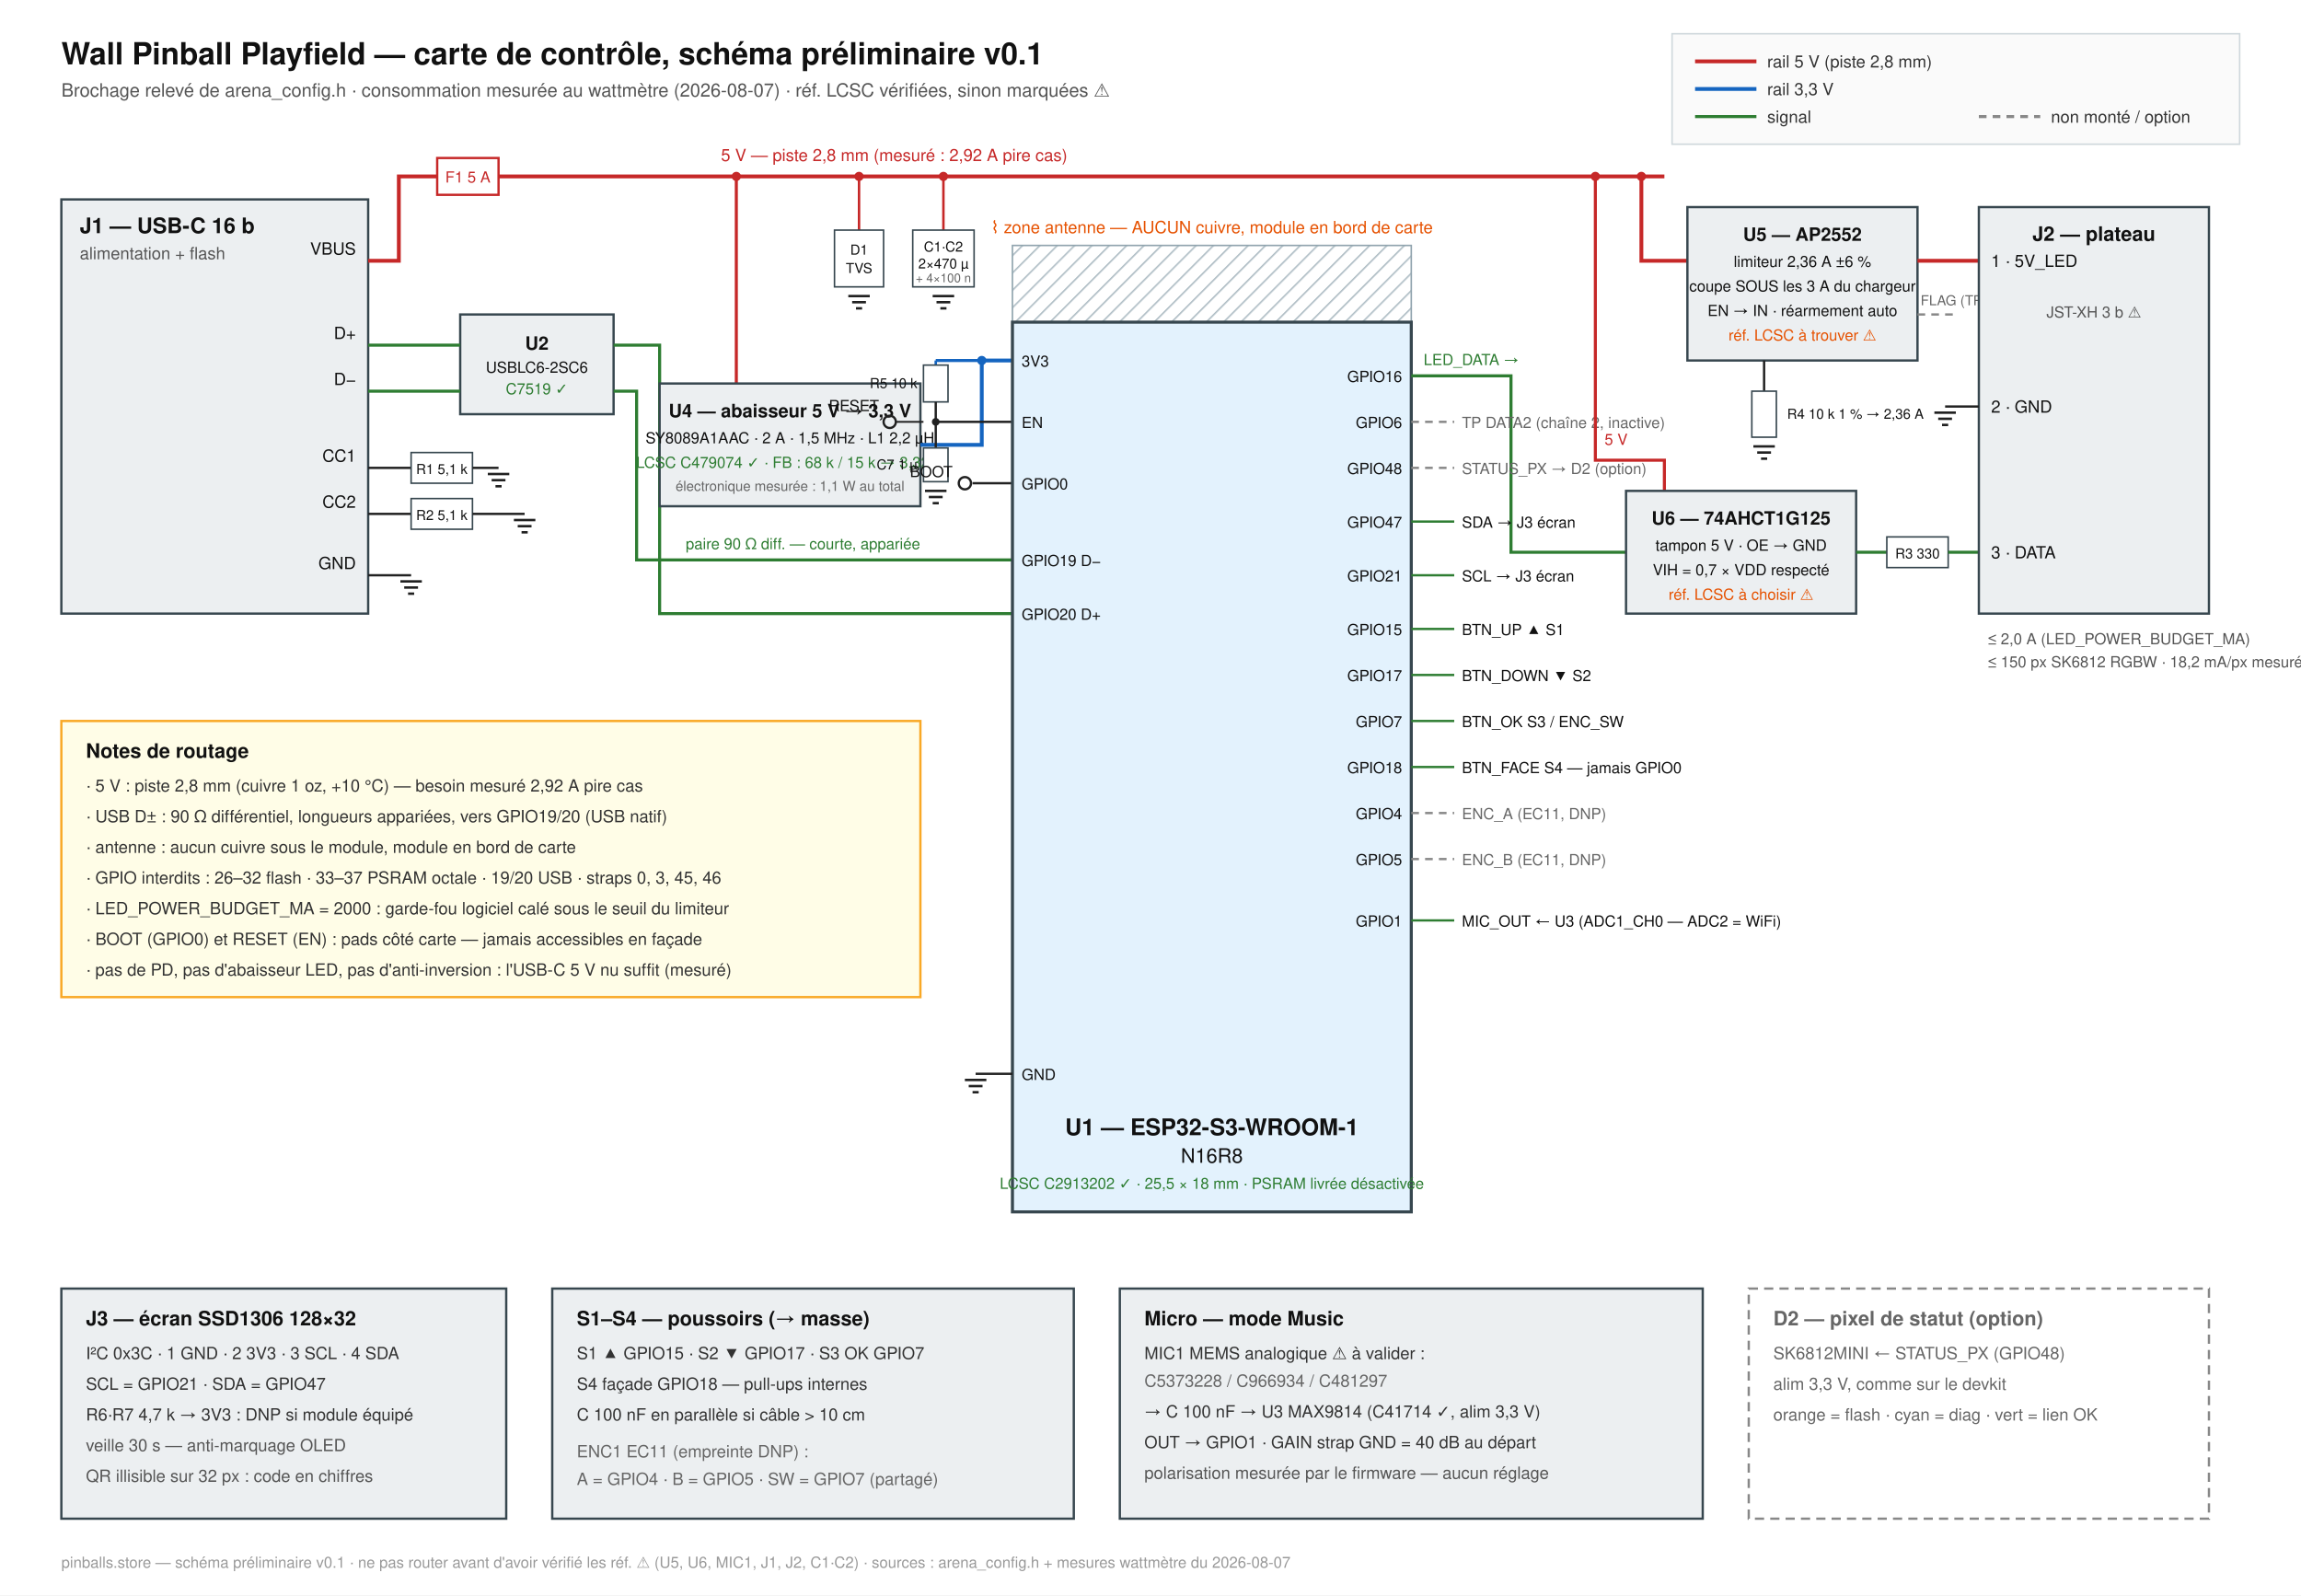
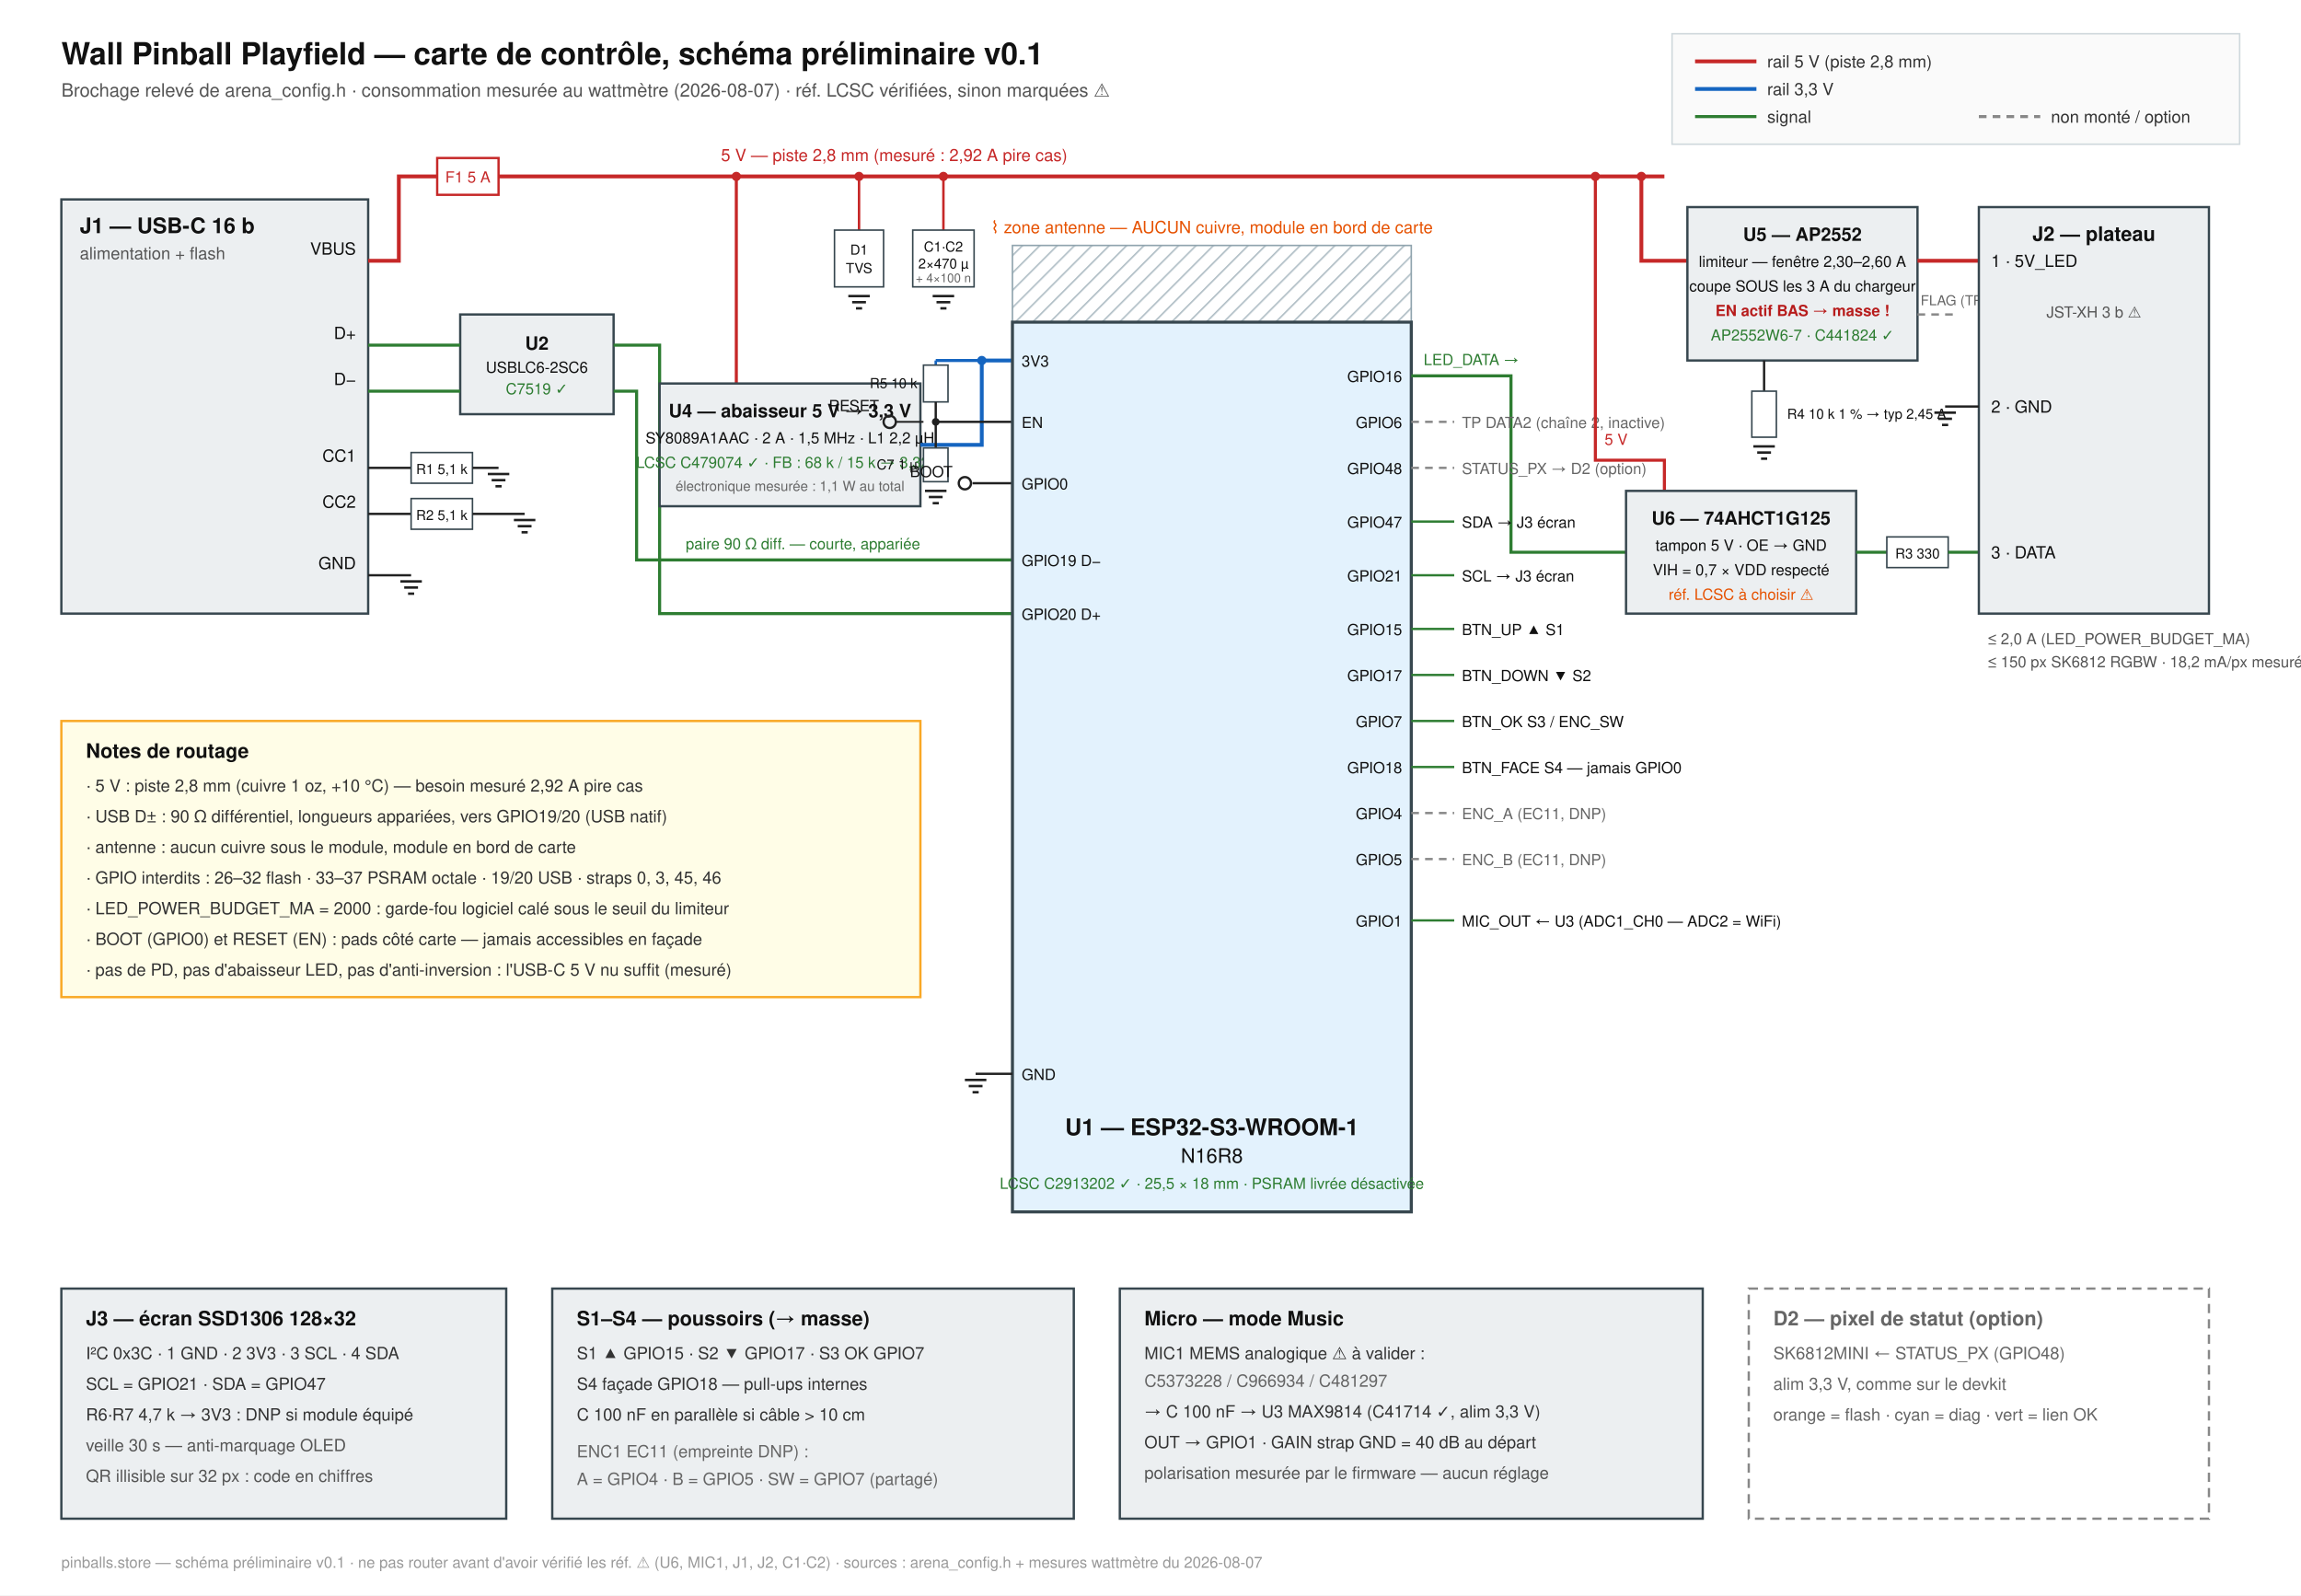
<svg xmlns="http://www.w3.org/2000/svg" viewBox="0 0 1500 1040" font-family="Helvetica, Arial, sans-serif">
  <defs>
    <g id="gnd" stroke="#212121" stroke-width="1.6" fill="none">
      <line x1="-7" y1="0" x2="7" y2="0" />
      <line x1="-4.5" y1="4" x2="4.5" y2="4" />
      <line x1="-2" y1="8" x2="2" y2="8" />
    </g>
    <pattern id="hatch" width="8" height="8" patternUnits="userSpaceOnUse" patternTransform="rotate(45)">
      <line x1="0" y1="0" x2="0" y2="8" stroke="#b0bec5" stroke-width="2" />
    </pattern>
  </defs>
  <rect x="0" y="0" width="1500" height="1040" fill="#ffffff" />
  <text x="40" y="42" font-size="20" font-weight="bold" fill="#111">Wall Pinball Playfield — carte de contrôle, schéma préliminaire v0.1</text>
  <text x="40" y="63" font-size="12" fill="#555">Brochage relevé de arena_config.h · consommation mesurée au wattmètre (2026-08-07) · réf. LCSC vérifiées, sinon marquées ⚠</text>
  <rect x="1090" y="22" width="370" height="72" fill="#fafafa" stroke="#cfd8dc" />
  <line x1="1105" y1="40" x2="1145" y2="40" stroke="#c62828" stroke-width="2.5" />
  <text x="1152" y="44" font-size="11" fill="#333">rail 5 V (piste 2,8 mm)</text>
  <line x1="1105" y1="58" x2="1145" y2="58" stroke="#1565c0" stroke-width="2.5" />
  <text x="1152" y="62" font-size="11" fill="#333">rail 3,3 V</text>
  <line x1="1105" y1="76" x2="1145" y2="76" stroke="#2e7d32" stroke-width="2" />
  <text x="1152" y="80" font-size="11" fill="#333">signal</text>
  <line x1="1290" y1="76" x2="1330" y2="76" stroke="#888" stroke-width="2" stroke-dasharray="5 4" />
  <text x="1337" y="80" font-size="11" fill="#333">non monté / option</text>
  <rect x="40" y="130" width="200" height="270" fill="#eceff1" stroke="#37474f" stroke-width="1.5" />
  <text x="52" y="152" font-size="14" font-weight="bold" fill="#111">J1 — USB-C 16 b</text>
  <text x="52" y="169" font-size="11" fill="#555">alimentation + flash</text>
  <text x="232" y="166" font-size="11" text-anchor="end" fill="#111">VBUS</text>
  <text x="232" y="221" font-size="11" text-anchor="end" fill="#111">D+</text>
  <text x="232" y="251" font-size="11" text-anchor="end" fill="#111">D−</text>
  <text x="232" y="301" font-size="11" text-anchor="end" fill="#111">CC1</text>
  <text x="232" y="331" font-size="11" text-anchor="end" fill="#111">CC2</text>
  <text x="232" y="371" font-size="11" text-anchor="end" fill="#111">GND</text>
  <polyline points="240,170 260,170 260,115 285,115" fill="none" stroke="#c62828" stroke-width="2.5" />
  <rect x="285" y="103" width="40" height="24" fill="#fff" stroke="#c62828" stroke-width="1.5" />
  <text x="305" y="119" font-size="10" text-anchor="middle" fill="#c62828">F1 5 A</text>
  <line x1="325" y1="115" x2="1085" y2="115" stroke="#c62828" stroke-width="2.5" />
  <text x="470" y="105" font-size="11" fill="#c62828">5 V — piste 2,8 mm (mesuré : 2,92 A pire cas)</text>
  <circle cx="560" cy="115" r="3" fill="#c62828" />
  <line x1="560" y1="115" x2="560" y2="150" stroke="#c62828" stroke-width="1.6" />
  <rect x="544" y="150" width="32" height="37" fill="#fff" stroke="#37474f" />
  <text x="560" y="166" font-size="9" text-anchor="middle" fill="#111">D1</text>
  <text x="560" y="178" font-size="9" text-anchor="middle" fill="#111">TVS</text>
  <use href="#gnd" x="560" y="193" />
  <circle cx="615" cy="115" r="3" fill="#c62828" />
  <line x1="615" y1="115" x2="615" y2="150" stroke="#c62828" stroke-width="1.6" />
  <rect x="595" y="150" width="40" height="37" fill="#fff" stroke="#37474f" />
  <text x="615" y="164" font-size="9" text-anchor="middle" fill="#111">C1·C2</text>
  <text x="615" y="175" font-size="9" text-anchor="middle" fill="#111">2×470 µ</text>
  <text x="615" y="184" font-size="8" text-anchor="middle" fill="#666">+ 4×100 n</text>
  <use href="#gnd" x="615" y="193" />
  <line x1="240" y1="305" x2="268" y2="305" stroke="#212121" stroke-width="1.5" />
  <rect x="268" y="295" width="40" height="20" fill="#fff" stroke="#37474f" />
  <text x="288" y="309" font-size="9" text-anchor="middle" fill="#111">R1 5,1 k</text>
  <line x1="308" y1="305" x2="325" y2="305" stroke="#212121" stroke-width="1.5" />
  <use href="#gnd" x="325" y="309" />
  <line x1="240" y1="335" x2="268" y2="335" stroke="#212121" stroke-width="1.5" />
  <rect x="268" y="325" width="40" height="20" fill="#fff" stroke="#37474f" />
  <text x="288" y="339" font-size="9" text-anchor="middle" fill="#111">R2 5,1 k</text>
  <line x1="308" y1="335" x2="342" y2="335" stroke="#212121" stroke-width="1.5" />
  <use href="#gnd" x="342" y="339" />
  <line x1="240" y1="375" x2="268" y2="375" stroke="#212121" stroke-width="1.5" />
  <use href="#gnd" x="268" y="379" />
  <rect x="300" y="205" width="100" height="65" fill="#eceff1" stroke="#37474f" stroke-width="1.5" />
  <text x="350" y="228" font-size="12" font-weight="bold" text-anchor="middle" fill="#111">U2</text>
  <text x="350" y="243" font-size="10" text-anchor="middle" fill="#111">USBLC6-2SC6</text>
  <text x="350" y="257" font-size="10" text-anchor="middle" fill="#2e7d32">C7519 ✓</text>
  <line x1="240" y1="225" x2="300" y2="225" stroke="#2e7d32" stroke-width="2" />
  <line x1="240" y1="255" x2="300" y2="255" stroke="#2e7d32" stroke-width="2" />
  <polyline points="400,225 430,225 430,400 660,400" fill="none" stroke="#2e7d32" stroke-width="2" />
  <polyline points="400,255 415,255 415,365 660,365" fill="none" stroke="#2e7d32" stroke-width="2" />
  <text x="447" y="358" font-size="10" fill="#2e7d32">paire 90 Ω diff. — courte, appariée</text>
  <circle cx="480" cy="115" r="3" fill="#c62828" />
  <line x1="480" y1="115" x2="480" y2="250" stroke="#c62828" stroke-width="2" />
  <rect x="430" y="250" width="170" height="80" fill="#eceff1" stroke="#37474f" stroke-width="1.5" />
  <text x="515" y="272" font-size="12" font-weight="bold" text-anchor="middle" fill="#111">U4 — abaisseur 5 V → 3,3 V</text>
  <text x="515" y="289" font-size="10" text-anchor="middle" fill="#111">SY8089A1AAC · 2 A · 1,5 MHz · L1 2,2 µH</text>
  <text x="515" y="305" font-size="10" text-anchor="middle" fill="#2e7d32">LCSC C479074 ✓ · FB : 68 k / 15 k → 3,32 V</text>
  <text x="515" y="320" font-size="9" text-anchor="middle" fill="#666">électronique mesurée : 1,1 W au total</text>
  <polyline points="600,290 640,290 640,235 660,235" fill="none" stroke="#1565c0" stroke-width="2.5" />
  <circle cx="640" cy="235" r="3" fill="#1565c0" />
  <line x1="610" y1="235" x2="640" y2="235" stroke="#1565c0" stroke-width="2" />
  <line x1="610" y1="235" x2="610" y2="238" stroke="#1565c0" stroke-width="1.6" />
  <rect x="602" y="238" width="16" height="24" fill="#fff" stroke="#37474f" />
  <text x="598" y="253" font-size="9" text-anchor="end" fill="#111">R5 10 k</text>
  <line x1="610" y1="262" x2="610" y2="275" stroke="#212121" stroke-width="1.5" />
  <line x1="610" y1="275" x2="660" y2="275" stroke="#212121" stroke-width="1.5" />
  <circle cx="610" cy="275" r="2.5" fill="#212121" />
  <line x1="610" y1="275" x2="610" y2="292" stroke="#212121" stroke-width="1.5" />
  <rect x="602" y="292" width="16" height="22" fill="#fff" stroke="#37474f" />
  <text x="598" y="306" font-size="9" text-anchor="end" fill="#111">C7 1 µ</text>
  <use href="#gnd" x="610" y="320" />
  <circle cx="580" cy="275" r="4" fill="none" stroke="#212121" stroke-width="1.5" />
  <line x1="584" y1="275" x2="602" y2="275" stroke="#212121" stroke-width="1.2" />
  <text x="573" y="268" font-size="10" text-anchor="end" fill="#111">RESET</text>
  <line x1="660" y1="315" x2="634" y2="315" stroke="#212121" stroke-width="1.5" />
  <circle cx="629" cy="315" r="4" fill="none" stroke="#212121" stroke-width="1.5" />
  <text x="621" y="311" font-size="10" text-anchor="end" fill="#111">BOOT</text>
  <rect x="660" y="160" width="260" height="50" fill="url(#hatch)" stroke="#90a4ae" stroke-width="1" />
  <text x="790" y="152" font-size="11" text-anchor="middle" fill="#e65100">⌇ zone antenne — AUCUN cuivre, module en bord de carte</text>
  <rect x="660" y="210" width="260" height="580" fill="#e3f2fd" stroke="#37474f" stroke-width="2" />
  <text x="790" y="740" font-size="15" font-weight="bold" text-anchor="middle" fill="#111">U1 — ESP32-S3-WROOM-1</text>
  <text x="790" y="758" font-size="13" text-anchor="middle" fill="#111">N16R8</text>
  <text x="790" y="775" font-size="10" text-anchor="middle" fill="#2e7d32">LCSC C2913202 ✓ · 25,5 × 18 mm · PSRAM livrée désactivée</text>
  <text x="666" y="239" font-size="10" fill="#111">3V3</text>
  <text x="666" y="279" font-size="10" fill="#111">EN</text>
  <text x="666" y="319" font-size="10" fill="#111">GPIO0</text>
  <text x="666" y="369" font-size="10" fill="#111">GPIO19 D−</text>
  <text x="666" y="404" font-size="10" fill="#111">GPIO20 D+</text>
  <text x="666" y="704" font-size="10" fill="#111">GND</text>
  <line x1="660" y1="700" x2="636" y2="700" stroke="#212121" stroke-width="1.5" />
  <use href="#gnd" x="636" y="704" />
  <text x="914" y="249" font-size="10" text-anchor="end" fill="#111">GPIO16</text>
  <text x="914" y="279" font-size="10" text-anchor="end" fill="#111">GPIO6</text>
  <text x="914" y="309" font-size="10" text-anchor="end" fill="#111">GPIO48</text>
  <text x="914" y="344" font-size="10" text-anchor="end" fill="#111">GPIO47</text>
  <text x="914" y="379" font-size="10" text-anchor="end" fill="#111">GPIO21</text>
  <text x="914" y="414" font-size="10" text-anchor="end" fill="#111">GPIO15</text>
  <text x="914" y="444" font-size="10" text-anchor="end" fill="#111">GPIO17</text>
  <text x="914" y="474" font-size="10" text-anchor="end" fill="#111">GPIO7</text>
  <text x="914" y="504" font-size="10" text-anchor="end" fill="#111">GPIO18</text>
  <text x="914" y="534" font-size="10" text-anchor="end" fill="#111">GPIO4</text>
  <text x="914" y="564" font-size="10" text-anchor="end" fill="#111">GPIO5</text>
  <text x="914" y="604" font-size="10" text-anchor="end" fill="#111">GPIO1</text>
  <polyline points="920,245 985,245 985,360 1060,360" fill="none" stroke="#2e7d32" stroke-width="2" />
  <text x="928" y="238" font-size="10" fill="#2e7d32">LED_DATA →</text>
  <line x1="920" y1="275" x2="948" y2="275" stroke="#888" stroke-width="1.5" stroke-dasharray="5 4" />
  <text x="953" y="279" font-size="10" fill="#666">TP DATA2 (chaîne 2, inactive)</text>
  <line x1="920" y1="305" x2="948" y2="305" stroke="#888" stroke-width="1.5" stroke-dasharray="5 4" />
  <text x="953" y="309" font-size="10" fill="#666">STATUS_PX → D2 (option)</text>
  <line x1="920" y1="340" x2="948" y2="340" stroke="#2e7d32" stroke-width="1.5" />
  <text x="953" y="344" font-size="10" fill="#111">SDA → J3 écran</text>
  <line x1="920" y1="375" x2="948" y2="375" stroke="#2e7d32" stroke-width="1.5" />
  <text x="953" y="379" font-size="10" fill="#111">SCL → J3 écran</text>
  <line x1="920" y1="410" x2="948" y2="410" stroke="#2e7d32" stroke-width="1.5" />
  <text x="953" y="414" font-size="10" fill="#111">BTN_UP ▲ S1</text>
  <line x1="920" y1="440" x2="948" y2="440" stroke="#2e7d32" stroke-width="1.5" />
  <text x="953" y="444" font-size="10" fill="#111">BTN_DOWN ▼ S2</text>
  <line x1="920" y1="470" x2="948" y2="470" stroke="#2e7d32" stroke-width="1.5" />
  <text x="953" y="474" font-size="10" fill="#111">BTN_OK S3 / ENC_SW</text>
  <line x1="920" y1="500" x2="948" y2="500" stroke="#2e7d32" stroke-width="1.5" />
  <text x="953" y="504" font-size="10" fill="#111">BTN_FACE S4 — jamais GPIO0</text>
  <line x1="920" y1="530" x2="948" y2="530" stroke="#888" stroke-width="1.5" stroke-dasharray="5 4" />
  <text x="953" y="534" font-size="10" fill="#666">ENC_A (EC11, DNP)</text>
  <line x1="920" y1="560" x2="948" y2="560" stroke="#888" stroke-width="1.5" stroke-dasharray="5 4" />
  <text x="953" y="564" font-size="10" fill="#666">ENC_B (EC11, DNP)</text>
  <line x1="920" y1="600" x2="948" y2="600" stroke="#2e7d32" stroke-width="1.5" />
  <text x="953" y="604" font-size="10" fill="#111">MIC_OUT ← U3 (ADC1_CH0 — ADC2 = WiFi)</text>
  <circle cx="1070" cy="115" r="3" fill="#c62828" />
  <polyline points="1070,115 1070,170 1100,170" fill="none" stroke="#c62828" stroke-width="2.5" />
  <rect x="1100" y="135" width="150" height="100" fill="#eceff1" stroke="#37474f" stroke-width="1.5" />
  <text x="1175" y="157" font-size="12" font-weight="bold" text-anchor="middle" fill="#111">U5 — AP2552</text>
-   <text x="1175" y="174" font-size="10" text-anchor="middle" fill="#111">limiteur 2,36 A ±6 %</text>
+   <text x="1175" y="174" font-size="10" text-anchor="middle" fill="#111">limiteur — fenêtre 2,30–2,60 A</text>
  <text x="1175" y="190" font-size="10" text-anchor="middle" fill="#111">coupe SOUS les 3 A du chargeur</text>
-   <text x="1175" y="206" font-size="10" text-anchor="middle" fill="#111">EN → IN · réarmement auto</text>
-   <text x="1175" y="222" font-size="10" text-anchor="middle" fill="#e65100">réf. LCSC à trouver ⚠</text>
+   <text x="1175" y="206" font-size="10" text-anchor="middle" fill="#b71c1c" font-weight="bold">EN actif BAS → masse !</text>
+   <text x="1175" y="222" font-size="10" text-anchor="middle" fill="#2e7d32">AP2552W6-7 · C441824 ✓</text>
  <line x1="1250" y1="170" x2="1290" y2="170" stroke="#c62828" stroke-width="2.5" />
  <line x1="1150" y1="235" x2="1150" y2="255" stroke="#212121" stroke-width="1.5" />
  <rect x="1142" y="255" width="16" height="30" fill="#fff" stroke="#37474f" />
-   <text x="1165" y="273" font-size="9" fill="#111">R4 10 k 1 % → 2,36 A</text>
+   <text x="1165" y="273" font-size="9" fill="#111">R4 10 k 1 % → typ 2,45 A</text>
  <use href="#gnd" x="1150" y="291" />
  <line x1="1250" y1="205" x2="1274" y2="205" stroke="#888" stroke-width="1.5" stroke-dasharray="5 4" />
  <text x="1252" y="199" font-size="9" fill="#666">FLAG (TP)</text>
  <circle cx="1040" cy="115" r="3" fill="#c62828" />
  <polyline points="1040,115 1040,300 1085,300 1085,320" fill="none" stroke="#c62828" stroke-width="2" />
  <text x="1046" y="290" font-size="10" fill="#c62828">5 V</text>
  <rect x="1060" y="320" width="150" height="80" fill="#eceff1" stroke="#37474f" stroke-width="1.5" />
  <text x="1135" y="342" font-size="12" font-weight="bold" text-anchor="middle" fill="#111">U6 — 74AHCT1G125</text>
  <text x="1135" y="359" font-size="10" text-anchor="middle" fill="#111">tampon 5 V · OE → GND</text>
  <text x="1135" y="375" font-size="10" text-anchor="middle" fill="#111">VIH = 0,7 × VDD respecté</text>
  <text x="1135" y="391" font-size="10" text-anchor="middle" fill="#e65100">réf. LCSC à choisir ⚠</text>
  <line x1="1210" y1="360" x2="1230" y2="360" stroke="#2e7d32" stroke-width="2" />
  <rect x="1230" y="350" width="40" height="20" fill="#fff" stroke="#37474f" />
  <text x="1250" y="364" font-size="9" text-anchor="middle" fill="#111">R3 330</text>
  <line x1="1270" y1="360" x2="1290" y2="360" stroke="#2e7d32" stroke-width="2" />
  <rect x="1290" y="135" width="150" height="265" fill="#eceff1" stroke="#37474f" stroke-width="1.5" />
  <text x="1365" y="157" font-size="13" font-weight="bold" text-anchor="middle" fill="#111">J2 — plateau</text>
  <text x="1298" y="174" font-size="11" fill="#111">1 · 5V_LED</text>
  <text x="1298" y="269" font-size="11" fill="#111">2 · GND</text>
  <text x="1298" y="364" font-size="11" fill="#111">3 · DATA</text>
  <text x="1365" y="207" font-size="10" text-anchor="middle" fill="#555">JST-XH 3 b ⚠</text>
  <line x1="1290" y1="265" x2="1268" y2="265" stroke="#212121" stroke-width="1.5" />
  <use href="#gnd" x="1268" y="269" />
  <text x="1296" y="420" font-size="10" fill="#555">≤ 2,0 A (LED_POWER_BUDGET_MA)</text>
  <text x="1296" y="435" font-size="10" fill="#555">≤ 150 px SK6812 RGBW · 18,2 mA/px mesuré</text>
  <rect x="40" y="470" width="560" height="180" fill="#fffde7" stroke="#f9a825" stroke-width="1.5" />
  <text x="56" y="494" font-size="13" font-weight="bold" fill="#111">Notes de routage</text>
  <text x="56" y="516" font-size="11" fill="#333">· 5 V : piste 2,8 mm (cuivre 1 oz, +10 °C) — besoin mesuré 2,92 A pire cas</text>
  <text x="56" y="536" font-size="11" fill="#333">· USB D± : 90 Ω différentiel, longueurs appariées, vers GPIO19/20 (USB natif)</text>
  <text x="56" y="556" font-size="11" fill="#333">· antenne : aucun cuivre sous le module, module en bord de carte</text>
  <text x="56" y="576" font-size="11" fill="#333">· GPIO interdits : 26–32 flash · 33–37 PSRAM octale · 19/20 USB · straps 0, 3, 45, 46</text>
  <text x="56" y="596" font-size="11" fill="#333">· LED_POWER_BUDGET_MA = 2000 : garde-fou logiciel calé sous le seuil du limiteur</text>
  <text x="56" y="616" font-size="11" fill="#333">· BOOT (GPIO0) et RESET (EN) : pads côté carte — jamais accessibles en façade</text>
  <text x="56" y="636" font-size="11" fill="#333">· pas de PD, pas d'abaisseur LED, pas d'anti-inversion : l'USB-C 5 V nu suffit (mesuré)</text>
  <rect x="40" y="840" width="290" height="150" fill="#eceff1" stroke="#37474f" stroke-width="1.5" />
  <text x="56" y="864" font-size="13" font-weight="bold" fill="#111">J3 — écran SSD1306 128×32</text>
  <text x="56" y="886" font-size="11" fill="#333">I²C 0x3C · 1 GND · 2 3V3 · 3 SCL · 4 SDA</text>
  <text x="56" y="906" font-size="11" fill="#333">SCL = GPIO21 · SDA = GPIO47</text>
  <text x="56" y="926" font-size="11" fill="#333">R6·R7 4,7 k → 3V3 : DNP si module équipé</text>
  <text x="56" y="946" font-size="11" fill="#555">veille 30 s — anti-marquage OLED</text>
  <text x="56" y="966" font-size="11" fill="#555">QR illisible sur 32 px : code en chiffres</text>
  <rect x="360" y="840" width="340" height="150" fill="#eceff1" stroke="#37474f" stroke-width="1.5" />
  <text x="376" y="864" font-size="13" font-weight="bold" fill="#111">S1–S4 — poussoirs (→ masse)</text>
  <text x="376" y="886" font-size="11" fill="#333">S1 ▲ GPIO15 · S2 ▼ GPIO17 · S3 OK GPIO7</text>
  <text x="376" y="906" font-size="11" fill="#333">S4 façade GPIO18 — pull-ups internes</text>
  <text x="376" y="926" font-size="11" fill="#333">C 100 nF en parallèle si câble &gt; 10 cm</text>
  <text x="376" y="950" font-size="11" fill="#666">ENC1 EC11 (empreinte DNP) :</text>
  <text x="376" y="968" font-size="11" fill="#666">A = GPIO4 · B = GPIO5 · SW = GPIO7 (partagé)</text>
  <rect x="730" y="840" width="380" height="150" fill="#eceff1" stroke="#37474f" stroke-width="1.5" />
  <text x="746" y="864" font-size="13" font-weight="bold" fill="#111">Micro — mode Music</text>
  <text x="746" y="886" font-size="11" fill="#333">MIC1 MEMS analogique ⚠ à valider :</text>
  <text x="746" y="904" font-size="11" fill="#666">C5373228 / C966934 / C481297</text>
  <text x="746" y="924" font-size="11" fill="#333">→ C 100 nF → U3 MAX9814 (C41714 ✓, alim 3,3 V)</text>
  <text x="746" y="944" font-size="11" fill="#333">OUT → GPIO1 · GAIN strap GND = 40 dB au départ</text>
  <text x="746" y="964" font-size="11" fill="#555">polarisation mesurée par le firmware — aucun réglage</text>
  <rect x="1140" y="840" width="300" height="150" fill="none" stroke="#888" stroke-width="1.5" stroke-dasharray="6 4" />
  <text x="1156" y="864" font-size="13" font-weight="bold" fill="#666">D2 — pixel de statut (option)</text>
  <text x="1156" y="886" font-size="11" fill="#666">SK6812MINI ← STATUS_PX (GPIO48)</text>
  <text x="1156" y="906" font-size="11" fill="#666">alim 3,3 V, comme sur le devkit</text>
  <text x="1156" y="926" font-size="11" fill="#666">orange = flash · cyan = diag · vert = lien OK</text>
-   <text x="40" y="1022" font-size="10" fill="#999">pinballs.store — schéma préliminaire v0.1 · ne pas router avant d'avoir vérifié les réf. ⚠ (U5, U6, MIC1, J1, J2, C1·C2) · sources : arena_config.h + mesures wattmètre du 2026-08-07</text>
+   <text x="40" y="1022" font-size="10" fill="#999">pinballs.store — schéma préliminaire v0.1 · ne pas router avant d'avoir vérifié les réf. ⚠ (U6, MIC1, J1, J2, C1·C2) · sources : arena_config.h + mesures wattmètre du 2026-08-07</text>
</svg>
